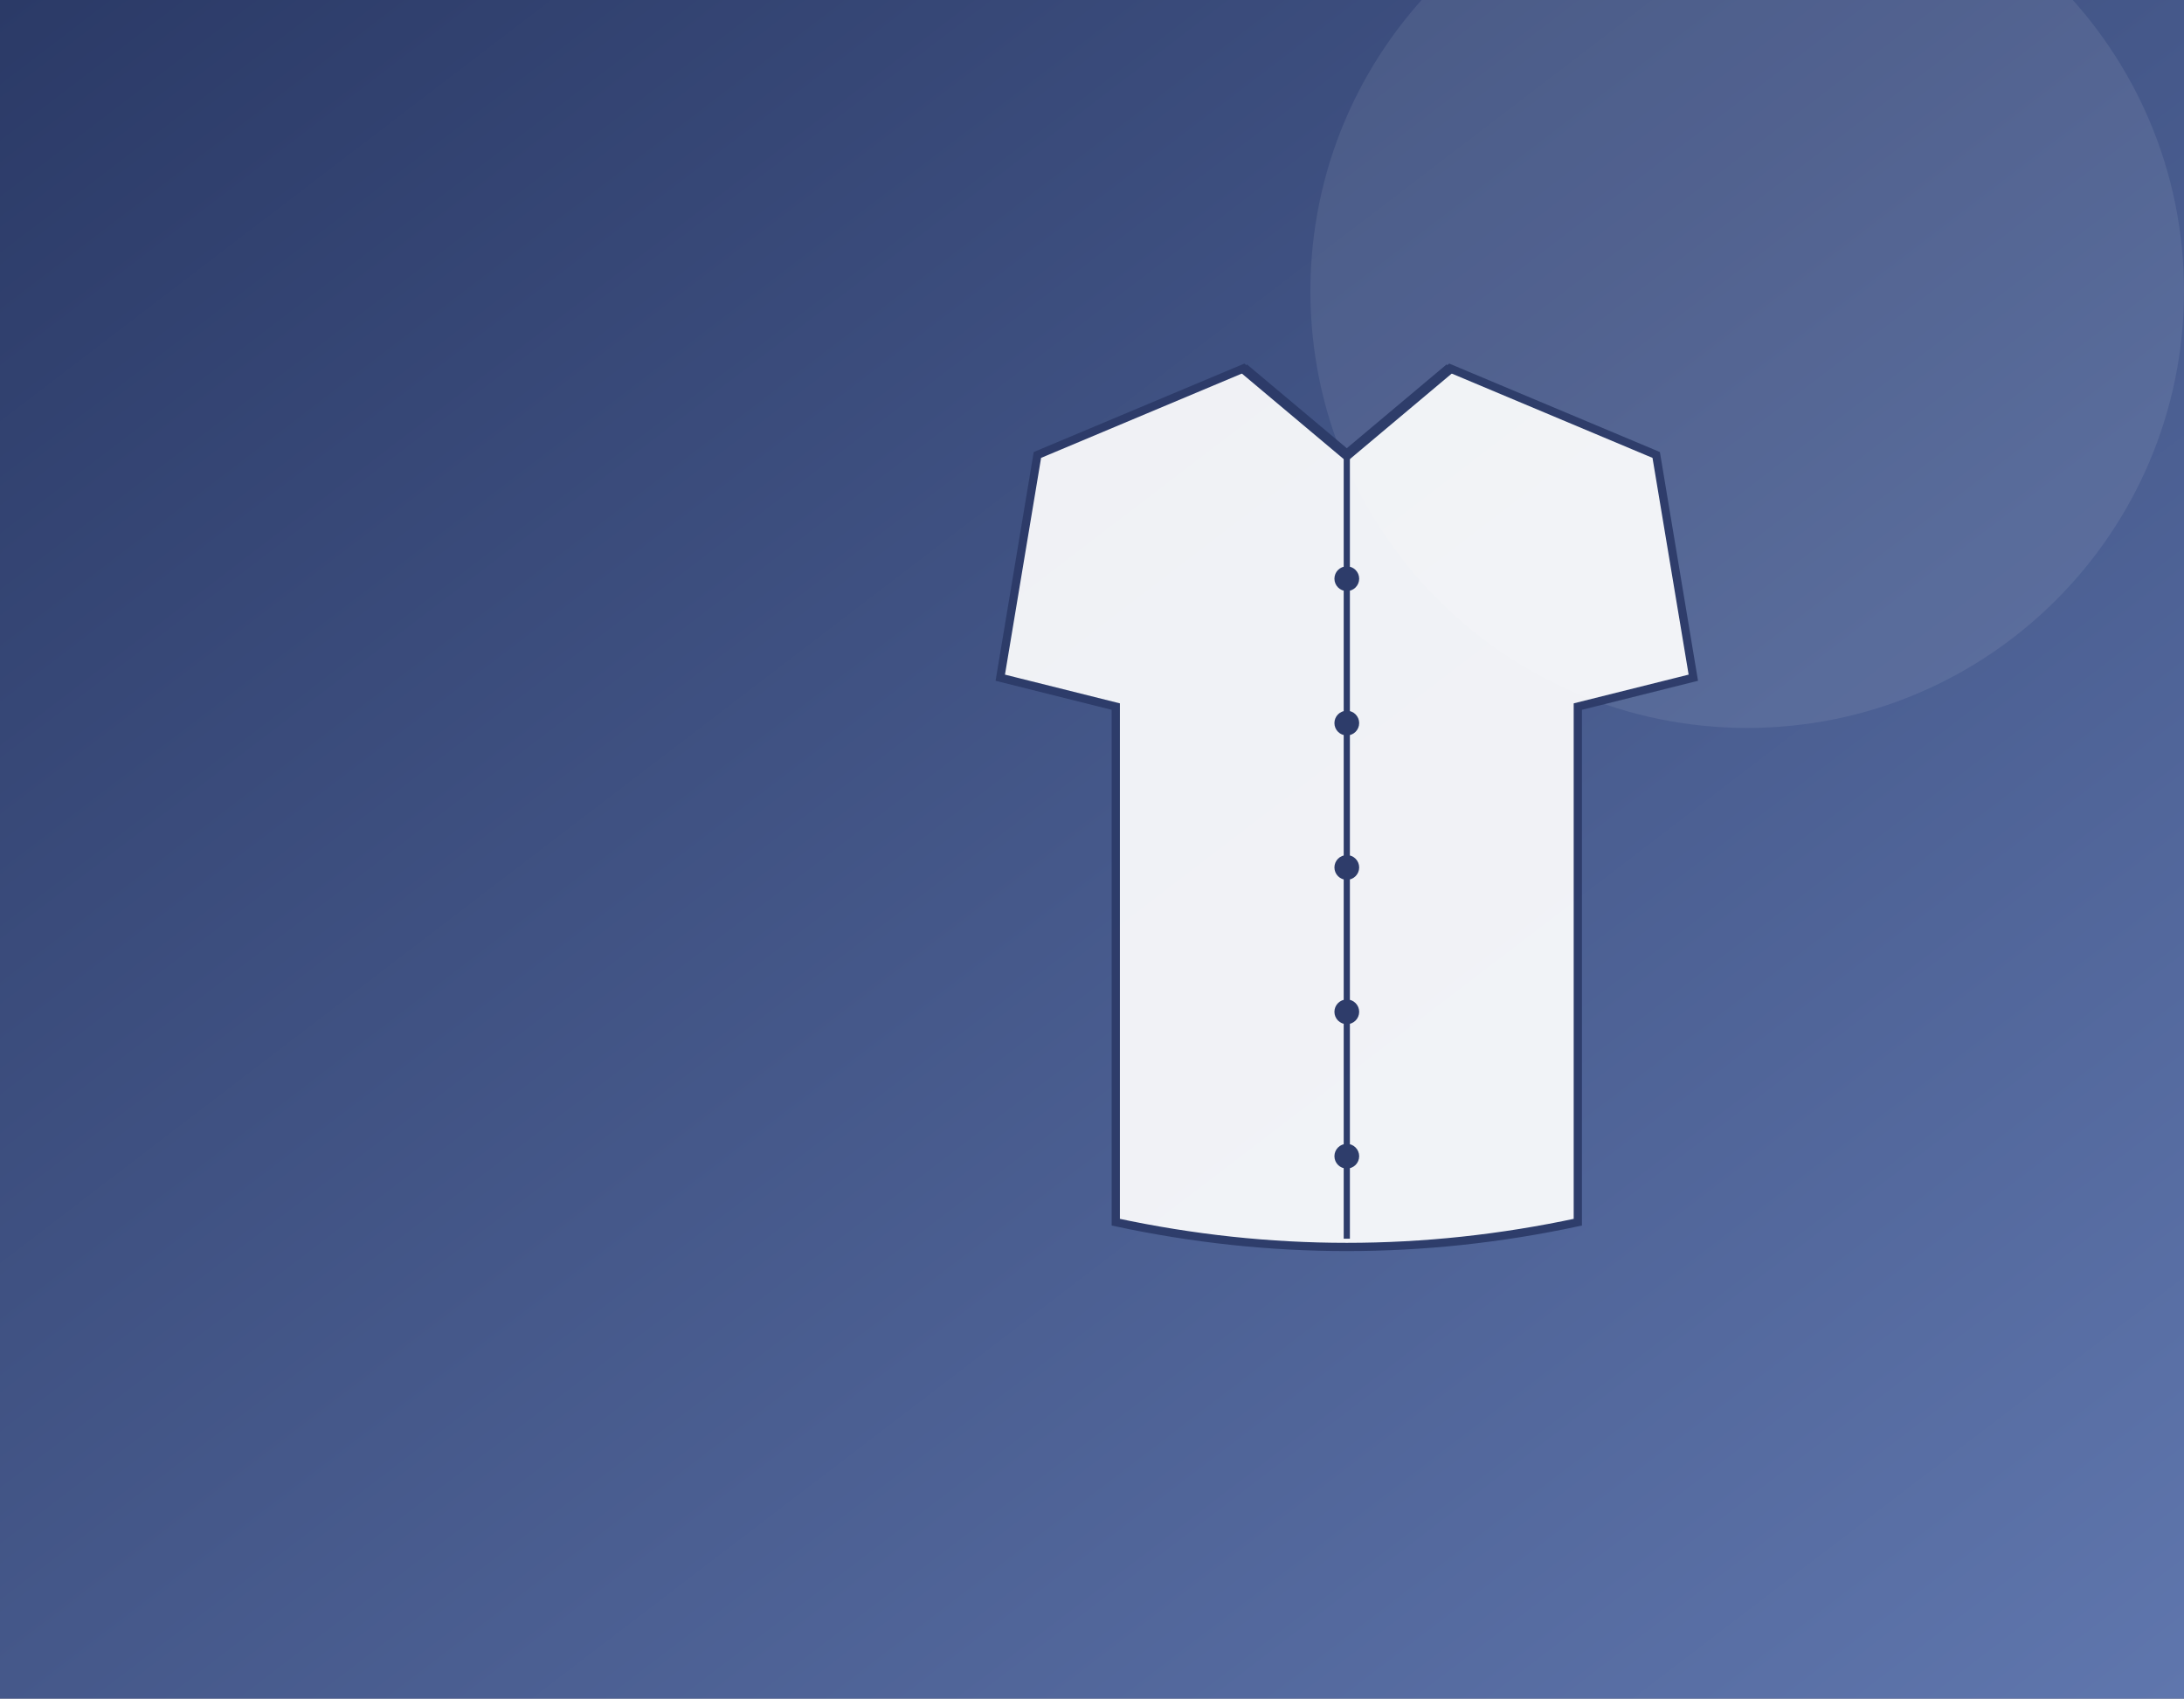
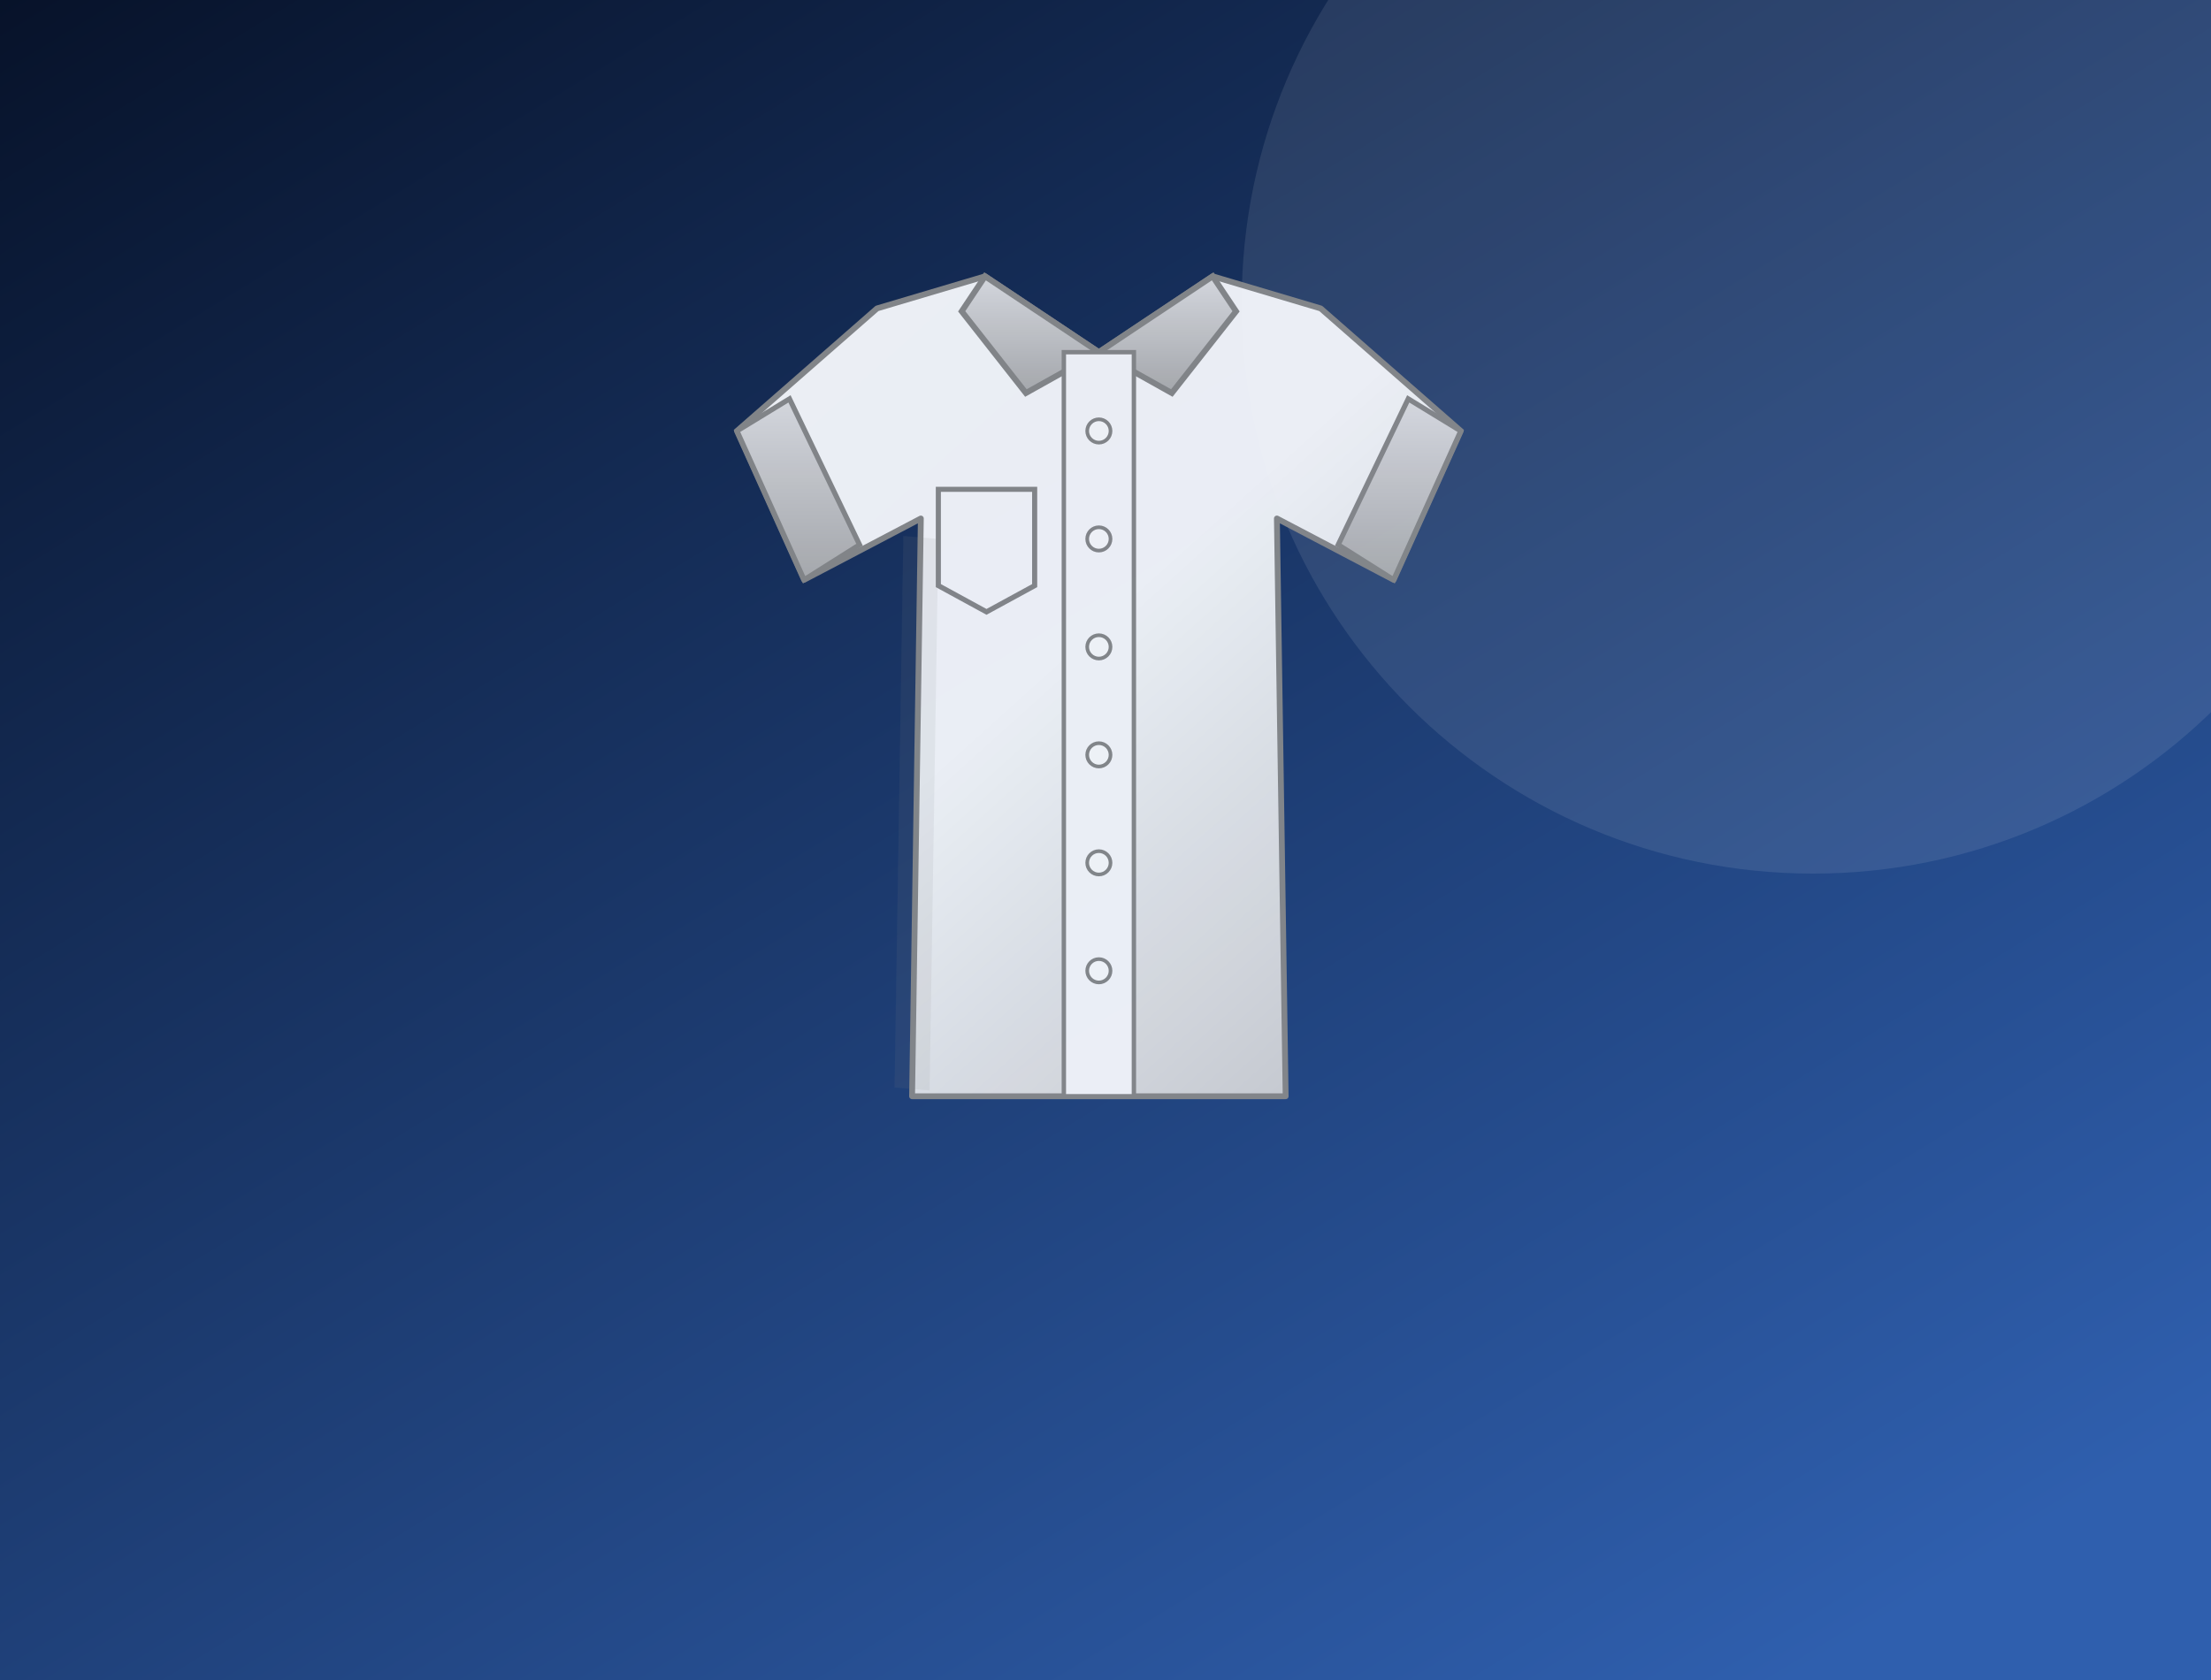
- <svg xmlns="http://www.w3.org/2000/svg" viewBox="0 0 900 700" width="900" height="700" role="img">
+ <svg xmlns="http://www.w3.org/2000/svg" viewBox="0 0 1000 760" width="1000" height="760" role="img">
  <defs>
-     <linearGradient id="promomen" x1="0" y1="0" x2="1" y2="1">
-       <stop offset="0" stop-color="#2b3a67" />
-       <stop offset="1" stop-color="#5f76ad" />
+     <filter id="soft" x="-30%" y="-30%" width="160%" height="160%">
+       <feGaussianBlur stdDeviation="70" />
+     </filter>
+     <linearGradient id="fpromomen" x1="0.1" y1="0" x2="0.9" y2="1">
+       <stop offset="0" stop-color="#f6f8fc" />
+       <stop offset="0.45" stop-color="#f4f7fc" />
+       <stop offset="1" stop-color="#c8cbcf" />
+     </linearGradient>
+     <linearGradient id="rpromomen" x1="0" y1="0" x2="0" y2="1">
+       <stop offset="0" stop-color="#dcdee3" />
+       <stop offset="1" stop-color="#abadb0" />
+     </linearGradient>
+     <radialGradient id="shpromomen" cx="0.5" cy="0.5" r="0.5">
+       <stop offset="0" stop-color="#0b1220" stop-opacity="0.20" />
+       <stop offset="1" stop-color="#0b1220" stop-opacity="0" />
+     </radialGradient>
+     <linearGradient id="pgpromomen" x1="0" y1="0" x2="0.8" y2="1">
+       <stop offset="0" stop-color="#071229" />
+       <stop offset="1" stop-color="#2f5fae" />
    </linearGradient>
  </defs>
-   <rect width="900" height="700" fill="#2b3a67" />
-   <rect width="900" height="700" fill="url(#promomen)" />
-   <circle cx="720" cy="120" r="180" fill="#ffffff" opacity="0.08" />
-   <g transform="translate(300,60) scale(0.85)" opacity="0.92">
-     <path d="M150 150 L250 108 L300 150 L350 108 L450 150 L468 258 L412 272 L412 522 Q300 546 188 522 L188 272 L132 258 Z" fill="#ffffff" stroke="#2b3a67" stroke-width="4" />
-     <path d="M250 108 L300 150 L350 108" fill="none" stroke="#2b3a67" stroke-width="5" />
-     <line x1="300" y1="150" x2="300" y2="530" stroke="#2b3a67" stroke-width="3" />
-     <circle cx="300" cy="210" r="6" fill="#2b3a67" />
-     <circle cx="300" cy="280" r="6" fill="#2b3a67" />
-     <circle cx="300" cy="350" r="6" fill="#2b3a67" />
-     <circle cx="300" cy="420" r="6" fill="#2b3a67" />
-     <circle cx="300" cy="490" r="6" fill="#2b3a67" />
+   <rect width="1000" height="760" fill="url(#pgpromomen)" />
+   <circle cx="820.0" cy="136.8" r="258.4" fill="#ffffff" opacity="0.09" />
+   <g transform="translate(200.0,-40.0) scale(0.66)" opacity="0.95">
+     <path d="M372 250 L450 302 L528 250 L602 272 L698 356 L652 458 L572 416 L578 812 L322 812 L328 416 L248 458 L202 356 L298 272 Z" fill="url(#fpromomen)" stroke="#86888b" stroke-width="4" stroke-linejoin="round" />
+     <path d="M372 250 L450 302 L400 330 L356 274 Z" fill="url(#rpromomen)" stroke="#86888b" stroke-width="4" />
+     <path d="M528 250 L450 302 L500 330 L544 274 Z" fill="url(#rpromomen)" stroke="#86888b" stroke-width="4" />
+     <rect x="426" y="302" width="48" height="510" fill="#f5f7fc" stroke="#86888b" stroke-width="3" />
+     <circle cx="450" cy="356" r="8" fill="#f8fafd" stroke="#86888b" stroke-width="2.5" />
+     <circle cx="450" cy="430" r="8" fill="#f8fafd" stroke="#86888b" stroke-width="2.5" />
+     <circle cx="450" cy="504" r="8" fill="#f8fafd" stroke="#86888b" stroke-width="2.5" />
+     <circle cx="450" cy="578" r="8" fill="#f8fafd" stroke="#86888b" stroke-width="2.5" />
+     <circle cx="450" cy="652" r="8" fill="#f8fafd" stroke="#86888b" stroke-width="2.5" />
+     <circle cx="450" cy="726" r="8" fill="#f8fafd" stroke="#86888b" stroke-width="2.5" />
+     <path d="M340 396 L406 396 L406 462 L373 480 L340 462 Z" fill="none" stroke="#86888b" stroke-width="3.5" />
+     <path d="M248 458 L202 356 L238 334 L286 434 Z" fill="url(#rpromomen)" stroke="#86888b" stroke-width="3.5" />
+     <path d="M652 458 L698 356 L662 334 L614 434 Z" fill="url(#rpromomen)" stroke="#86888b" stroke-width="3.5" />
+     <path d="M340 430 L334 808 L310 806 L316 428 Z" fill="#86888b" opacity="0.11" />
  </g>
</svg>
